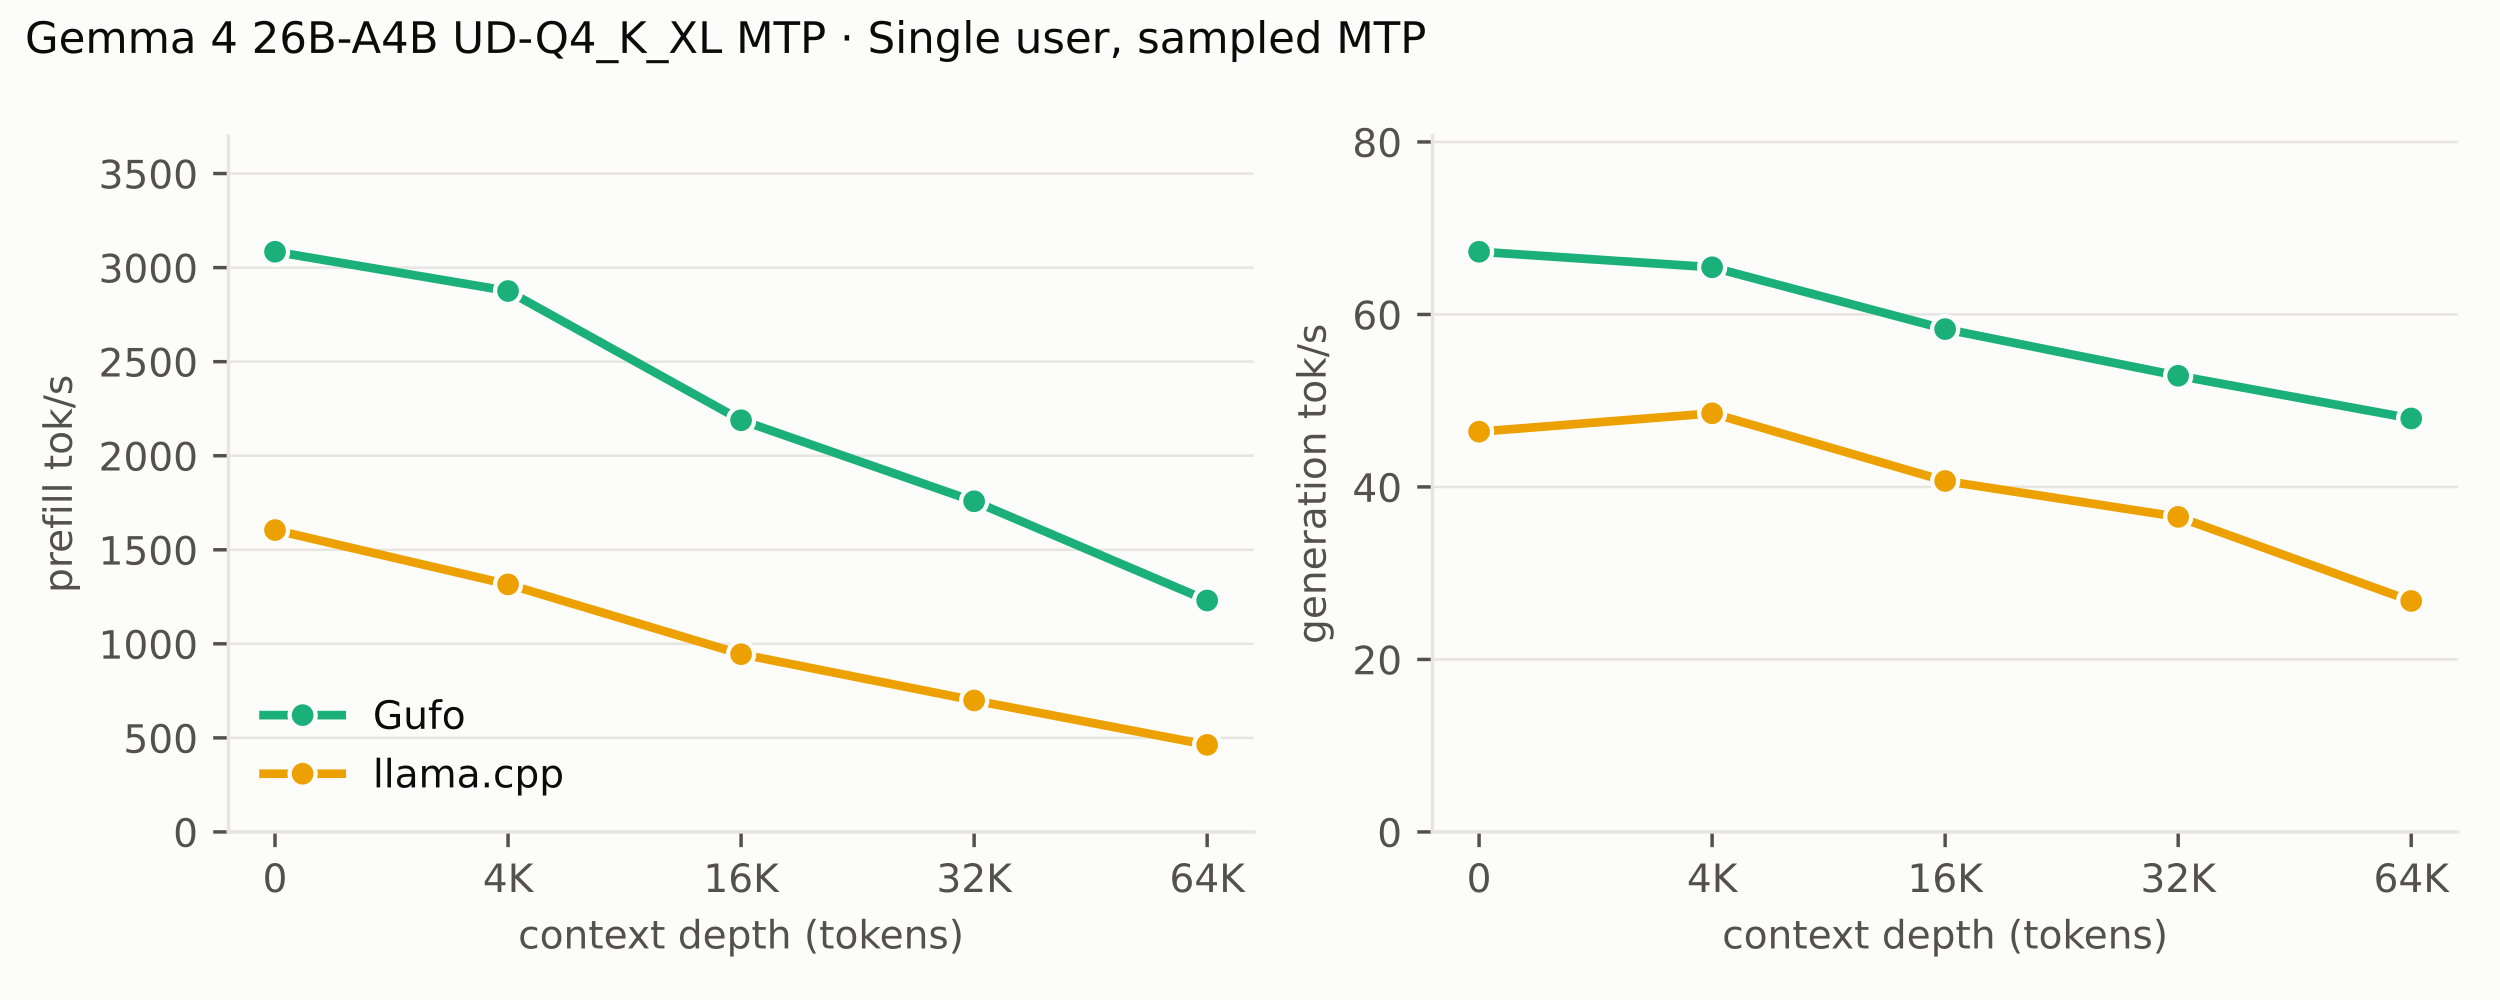
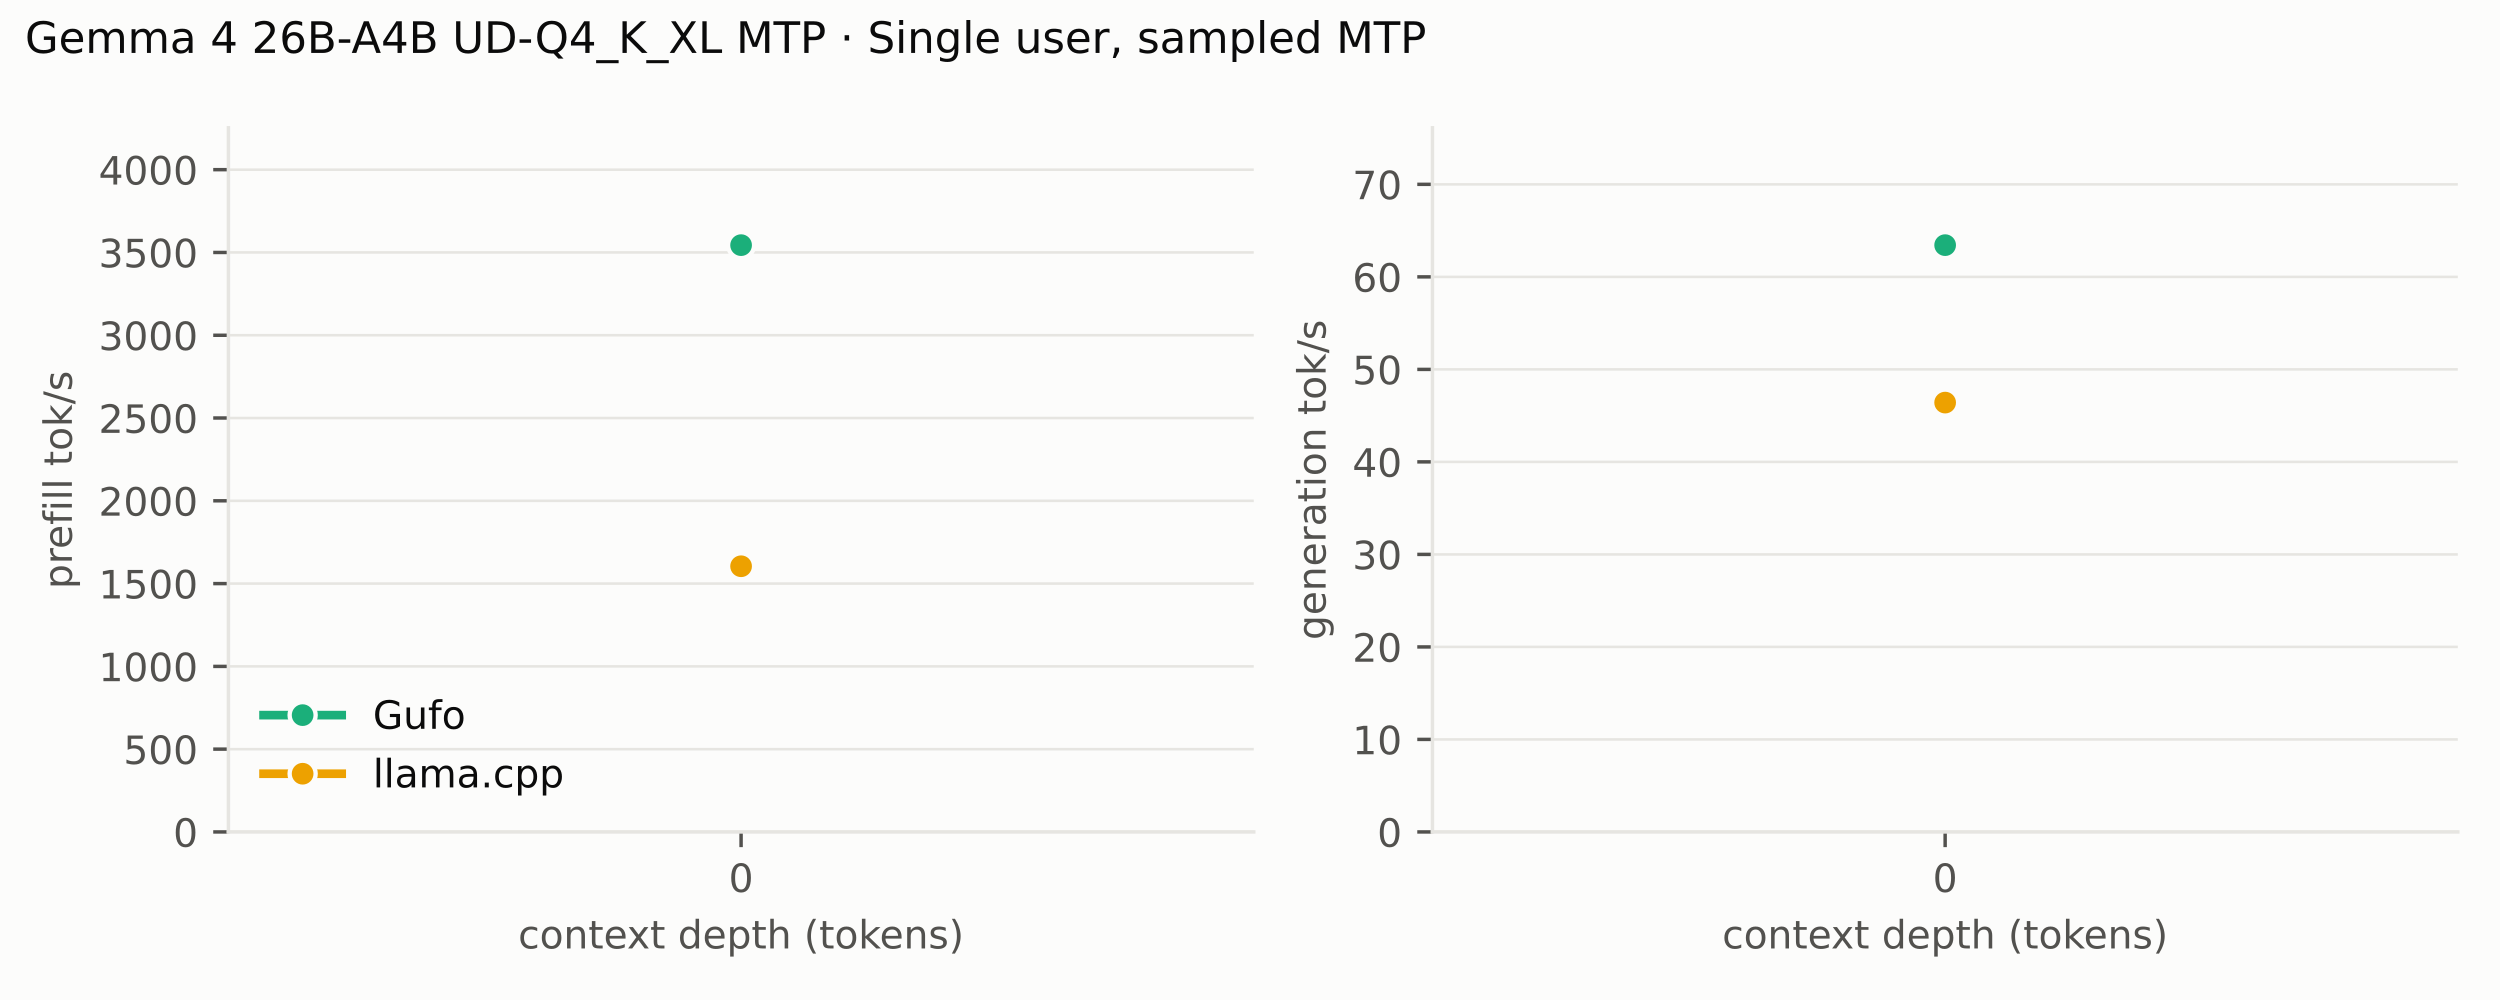
<svg xmlns="http://www.w3.org/2000/svg" xmlns:xlink="http://www.w3.org/1999/xlink" width="576pt" height="230.4pt" viewBox="0 0 576 230.4" version="1.1">
  <defs>
    <style type="text/css">*{stroke-linejoin: round; stroke-linecap: butt}</style>
  </defs>
  <g id="figure_1">
    <g id="patch_1">
      <path d="M 0 230.4 L 576 230.4 L 576 0 L 0 0 z " style="fill: #fcfcfb" />
    </g>
    <g id="axes_1">
      <g id="patch_2">
-         <path d="M 52.626 191.679 L 288.866 191.679 L 288.866 31.269 L 52.626 31.269 z " style="fill: #fcfcfb" />
+         <path d="M 52.626 191.679 L 288.866 191.679 L 288.866 29.441 L 52.626 29.441 z " style="fill: #fcfcfb" />
      </g>
      <g id="matplotlib.axis_1">
        <g id="xtick_1">
          <g id="line2d_1">
            <defs>
              <path id="m1ebf051f68" d="M 0 0 L 0 3.5 " style="stroke: #52514e; stroke-width: 0.8" />
            </defs>
            <g>
-               <use xlink:href="#m1ebf051f68" x="63.364" y="191.679" style="fill: #52514e; stroke: #52514e; stroke-width: 0.8" />
+               <use xlink:href="#m1ebf051f68" x="170.746" y="191.679" style="fill: #52514e; stroke: #52514e; stroke-width: 0.8" />
            </g>
          </g>
          <g id="text_1">
-             <text style="font-size: 9px; font-family: 'DejaVu Sans', 'Bitstream Vera Sans', 'Computer Modern Sans Serif', 'Lucida Grande', 'Verdana', 'Geneva', 'Lucid', 'Arial', 'Helvetica', 'Avant Garde', sans-serif; text-anchor: middle; fill: #52514e" x="63.364" y="205.517" transform="rotate(-0 63.36391 205.5172)">0</text>
-           </g>
-         </g>
-         <g id="xtick_2">
-           <g id="line2d_2">
-             <g>
-               <use xlink:href="#m1ebf051f68" x="117.055" y="191.679" style="fill: #52514e; stroke: #52514e; stroke-width: 0.8" />
-             </g>
-           </g>
-           <g id="text_2">
-             <text style="font-size: 9px; font-family: 'DejaVu Sans', 'Bitstream Vera Sans', 'Computer Modern Sans Serif', 'Lucida Grande', 'Verdana', 'Geneva', 'Lucid', 'Arial', 'Helvetica', 'Avant Garde', sans-serif; text-anchor: middle; fill: #52514e" x="117.055" y="205.517" transform="rotate(-0 117.0549 205.5172)">4K</text>
-           </g>
-         </g>
-         <g id="xtick_3">
-           <g id="line2d_3">
-             <g>
-               <use xlink:href="#m1ebf051f68" x="170.746" y="191.679" style="fill: #52514e; stroke: #52514e; stroke-width: 0.8" />
-             </g>
-           </g>
-           <g id="text_3">
-             <text style="font-size: 9px; font-family: 'DejaVu Sans', 'Bitstream Vera Sans', 'Computer Modern Sans Serif', 'Lucida Grande', 'Verdana', 'Geneva', 'Lucid', 'Arial', 'Helvetica', 'Avant Garde', sans-serif; text-anchor: middle; fill: #52514e" x="170.746" y="205.517" transform="rotate(-0 170.746 205.5172)">16K</text>
-           </g>
-         </g>
-         <g id="xtick_4">
-           <g id="line2d_4">
-             <g>
-               <use xlink:href="#m1ebf051f68" x="224.437" y="191.679" style="fill: #52514e; stroke: #52514e; stroke-width: 0.8" />
-             </g>
-           </g>
-           <g id="text_4">
-             <text style="font-size: 9px; font-family: 'DejaVu Sans', 'Bitstream Vera Sans', 'Computer Modern Sans Serif', 'Lucida Grande', 'Verdana', 'Geneva', 'Lucid', 'Arial', 'Helvetica', 'Avant Garde', sans-serif; text-anchor: middle; fill: #52514e" x="224.437" y="205.517" transform="rotate(-0 224.437 205.5172)">32K</text>
-           </g>
-         </g>
-         <g id="xtick_5">
-           <g id="line2d_5">
-             <g>
-               <use xlink:href="#m1ebf051f68" x="278.128" y="191.679" style="fill: #52514e; stroke: #52514e; stroke-width: 0.8" />
-             </g>
-           </g>
-           <g id="text_5">
-             <text style="font-size: 9px; font-family: 'DejaVu Sans', 'Bitstream Vera Sans', 'Computer Modern Sans Serif', 'Lucida Grande', 'Verdana', 'Geneva', 'Lucid', 'Arial', 'Helvetica', 'Avant Garde', sans-serif; text-anchor: middle; fill: #52514e" x="278.128" y="205.517" transform="rotate(-0 278.128 205.5172)">64K</text>
-           </g>
-         </g>
-         <g id="text_6">
+             <text style="font-size: 9px; font-family: 'DejaVu Sans', 'Bitstream Vera Sans', 'Computer Modern Sans Serif', 'Lucida Grande', 'Verdana', 'Geneva', 'Lucid', 'Arial', 'Helvetica', 'Avant Garde', sans-serif; text-anchor: middle; fill: #52514e" x="170.746" y="205.517" transform="rotate(-0 170.746 205.5172)">0</text>
+           </g>
+         </g>
+         <g id="text_2">
          <text style="font-size: 9px; font-family: 'DejaVu Sans', 'Bitstream Vera Sans', 'Computer Modern Sans Serif', 'Lucida Grande', 'Verdana', 'Geneva', 'Lucid', 'Arial', 'Helvetica', 'Avant Garde', sans-serif; text-anchor: middle; fill: #52514e" x="170.746" y="218.518" transform="rotate(-0 170.746 218.5179)">context depth (tokens)</text>
        </g>
      </g>
      <g id="matplotlib.axis_2">
        <g id="ytick_1">
-           <g id="line2d_6">
-             <path d="M 52.626 191.679 L 288.866 191.679 " clip-path="url(#p5202da2e14)" style="fill: none; stroke: #e6e5e1; stroke-width: 0.6; stroke-linecap: square" />
-           </g>
-           <g id="line2d_7">
+           <g id="line2d_2">
+             <path d="M 52.626 191.679 L 288.866 191.679 " clip-path="url(#p5ad26d2b27)" style="fill: none; stroke: #e6e5e1; stroke-width: 0.6; stroke-linecap: square" />
+           </g>
+           <g id="line2d_3">
            <defs>
              <path id="m680e5b1e24" d="M 0 0 L -3.5 0 " style="stroke: #52514e; stroke-width: 0.8" />
            </defs>
            <g>
              <use xlink:href="#m680e5b1e24" x="52.626" y="191.679" style="fill: #52514e; stroke: #52514e; stroke-width: 0.8" />
            </g>
          </g>
+           <g id="text_3">
+             <text style="font-size: 9px; font-family: 'DejaVu Sans', 'Bitstream Vera Sans', 'Computer Modern Sans Serif', 'Lucida Grande', 'Verdana', 'Geneva', 'Lucid', 'Arial', 'Helvetica', 'Avant Garde', sans-serif; text-anchor: end; fill: #52514e" x="45.626" y="195.098" transform="rotate(-0 45.6257 195.0982)">0</text>
+           </g>
+         </g>
+         <g id="ytick_2">
+           <g id="line2d_4">
+             <path d="M 52.626 172.606 L 288.866 172.606 " clip-path="url(#p5ad26d2b27)" style="fill: none; stroke: #e6e5e1; stroke-width: 0.6; stroke-linecap: square" />
+           </g>
+           <g id="line2d_5">
+             <g>
+               <use xlink:href="#m680e5b1e24" x="52.626" y="172.606" style="fill: #52514e; stroke: #52514e; stroke-width: 0.8" />
+             </g>
+           </g>
+           <g id="text_4">
+             <text style="font-size: 9px; font-family: 'DejaVu Sans', 'Bitstream Vera Sans', 'Computer Modern Sans Serif', 'Lucida Grande', 'Verdana', 'Geneva', 'Lucid', 'Arial', 'Helvetica', 'Avant Garde', sans-serif; text-anchor: end; fill: #52514e" x="45.626" y="176.025" transform="rotate(-0 45.6257 176.0251)">500</text>
+           </g>
+         </g>
+         <g id="ytick_3">
+           <g id="line2d_6">
+             <path d="M 52.626 153.533 L 288.866 153.533 " clip-path="url(#p5ad26d2b27)" style="fill: none; stroke: #e6e5e1; stroke-width: 0.6; stroke-linecap: square" />
+           </g>
+           <g id="line2d_7">
+             <g>
+               <use xlink:href="#m680e5b1e24" x="52.626" y="153.533" style="fill: #52514e; stroke: #52514e; stroke-width: 0.8" />
+             </g>
+           </g>
+           <g id="text_5">
+             <text style="font-size: 9px; font-family: 'DejaVu Sans', 'Bitstream Vera Sans', 'Computer Modern Sans Serif', 'Lucida Grande', 'Verdana', 'Geneva', 'Lucid', 'Arial', 'Helvetica', 'Avant Garde', sans-serif; text-anchor: end; fill: #52514e" x="45.626" y="156.952" transform="rotate(-0 45.6257 156.9519)">1000</text>
+           </g>
+         </g>
+         <g id="ytick_4">
+           <g id="line2d_8">
+             <path d="M 52.626 134.46 L 288.866 134.46 " clip-path="url(#p5ad26d2b27)" style="fill: none; stroke: #e6e5e1; stroke-width: 0.6; stroke-linecap: square" />
+           </g>
+           <g id="line2d_9">
+             <g>
+               <use xlink:href="#m680e5b1e24" x="52.626" y="134.46" style="fill: #52514e; stroke: #52514e; stroke-width: 0.8" />
+             </g>
+           </g>
+           <g id="text_6">
+             <text style="font-size: 9px; font-family: 'DejaVu Sans', 'Bitstream Vera Sans', 'Computer Modern Sans Serif', 'Lucida Grande', 'Verdana', 'Geneva', 'Lucid', 'Arial', 'Helvetica', 'Avant Garde', sans-serif; text-anchor: end; fill: #52514e" x="45.626" y="137.879" transform="rotate(-0 45.6257 137.8787)">1500</text>
+           </g>
+         </g>
+         <g id="ytick_5">
+           <g id="line2d_10">
+             <path d="M 52.626 115.387 L 288.866 115.387 " clip-path="url(#p5ad26d2b27)" style="fill: none; stroke: #e6e5e1; stroke-width: 0.6; stroke-linecap: square" />
+           </g>
+           <g id="line2d_11">
+             <g>
+               <use xlink:href="#m680e5b1e24" x="52.626" y="115.387" style="fill: #52514e; stroke: #52514e; stroke-width: 0.8" />
+             </g>
+           </g>
          <g id="text_7">
-             <text style="font-size: 9px; font-family: 'DejaVu Sans', 'Bitstream Vera Sans', 'Computer Modern Sans Serif', 'Lucida Grande', 'Verdana', 'Geneva', 'Lucid', 'Arial', 'Helvetica', 'Avant Garde', sans-serif; text-anchor: end; fill: #52514e" x="45.626" y="195.098" transform="rotate(-0 45.6257 195.0982)">0</text>
-           </g>
-         </g>
-         <g id="ytick_2">
-           <g id="line2d_8">
-             <path d="M 52.626 170.009 L 288.866 170.009 " clip-path="url(#p5202da2e14)" style="fill: none; stroke: #e6e5e1; stroke-width: 0.6; stroke-linecap: square" />
-           </g>
-           <g id="line2d_9">
-             <g>
-               <use xlink:href="#m680e5b1e24" x="52.626" y="170.009" style="fill: #52514e; stroke: #52514e; stroke-width: 0.8" />
+             <text style="font-size: 9px; font-family: 'DejaVu Sans', 'Bitstream Vera Sans', 'Computer Modern Sans Serif', 'Lucida Grande', 'Verdana', 'Geneva', 'Lucid', 'Arial', 'Helvetica', 'Avant Garde', sans-serif; text-anchor: end; fill: #52514e" x="45.626" y="118.805" transform="rotate(-0 45.6257 118.8055)">2000</text>
+           </g>
+         </g>
+         <g id="ytick_6">
+           <g id="line2d_12">
+             <path d="M 52.626 96.313 L 288.866 96.313 " clip-path="url(#p5ad26d2b27)" style="fill: none; stroke: #e6e5e1; stroke-width: 0.6; stroke-linecap: square" />
+           </g>
+           <g id="line2d_13">
+             <g>
+               <use xlink:href="#m680e5b1e24" x="52.626" y="96.313" style="fill: #52514e; stroke: #52514e; stroke-width: 0.8" />
            </g>
          </g>
          <g id="text_8">
-             <text style="font-size: 9px; font-family: 'DejaVu Sans', 'Bitstream Vera Sans', 'Computer Modern Sans Serif', 'Lucida Grande', 'Verdana', 'Geneva', 'Lucid', 'Arial', 'Helvetica', 'Avant Garde', sans-serif; text-anchor: end; fill: #52514e" x="45.626" y="173.428" transform="rotate(-0 45.6257 173.4276)">500</text>
-           </g>
-         </g>
-         <g id="ytick_3">
-           <g id="line2d_10">
-             <path d="M 52.626 148.338 L 288.866 148.338 " clip-path="url(#p5202da2e14)" style="fill: none; stroke: #e6e5e1; stroke-width: 0.6; stroke-linecap: square" />
-           </g>
-           <g id="line2d_11">
-             <g>
-               <use xlink:href="#m680e5b1e24" x="52.626" y="148.338" style="fill: #52514e; stroke: #52514e; stroke-width: 0.8" />
+             <text style="font-size: 9px; font-family: 'DejaVu Sans', 'Bitstream Vera Sans', 'Computer Modern Sans Serif', 'Lucida Grande', 'Verdana', 'Geneva', 'Lucid', 'Arial', 'Helvetica', 'Avant Garde', sans-serif; text-anchor: end; fill: #52514e" x="45.626" y="99.732" transform="rotate(-0 45.6257 99.7323)">2500</text>
+           </g>
+         </g>
+         <g id="ytick_7">
+           <g id="line2d_14">
+             <path d="M 52.626 77.24 L 288.866 77.24 " clip-path="url(#p5ad26d2b27)" style="fill: none; stroke: #e6e5e1; stroke-width: 0.6; stroke-linecap: square" />
+           </g>
+           <g id="line2d_15">
+             <g>
+               <use xlink:href="#m680e5b1e24" x="52.626" y="77.24" style="fill: #52514e; stroke: #52514e; stroke-width: 0.8" />
            </g>
          </g>
          <g id="text_9">
-             <text style="font-size: 9px; font-family: 'DejaVu Sans', 'Bitstream Vera Sans', 'Computer Modern Sans Serif', 'Lucida Grande', 'Verdana', 'Geneva', 'Lucid', 'Arial', 'Helvetica', 'Avant Garde', sans-serif; text-anchor: end; fill: #52514e" x="45.626" y="151.757" transform="rotate(-0 45.6257 151.7569)">1000</text>
-           </g>
-         </g>
-         <g id="ytick_4">
-           <g id="line2d_12">
-             <path d="M 52.626 126.667 L 288.866 126.667 " clip-path="url(#p5202da2e14)" style="fill: none; stroke: #e6e5e1; stroke-width: 0.6; stroke-linecap: square" />
-           </g>
-           <g id="line2d_13">
-             <g>
-               <use xlink:href="#m680e5b1e24" x="52.626" y="126.667" style="fill: #52514e; stroke: #52514e; stroke-width: 0.8" />
+             <text style="font-size: 9px; font-family: 'DejaVu Sans', 'Bitstream Vera Sans', 'Computer Modern Sans Serif', 'Lucida Grande', 'Verdana', 'Geneva', 'Lucid', 'Arial', 'Helvetica', 'Avant Garde', sans-serif; text-anchor: end; fill: #52514e" x="45.626" y="80.659" transform="rotate(-0 45.6257 80.65912)">3000</text>
+           </g>
+         </g>
+         <g id="ytick_8">
+           <g id="line2d_16">
+             <path d="M 52.626 58.167 L 288.866 58.167 " clip-path="url(#p5ad26d2b27)" style="fill: none; stroke: #e6e5e1; stroke-width: 0.6; stroke-linecap: square" />
+           </g>
+           <g id="line2d_17">
+             <g>
+               <use xlink:href="#m680e5b1e24" x="52.626" y="58.167" style="fill: #52514e; stroke: #52514e; stroke-width: 0.8" />
            </g>
          </g>
          <g id="text_10">
-             <text style="font-size: 9px; font-family: 'DejaVu Sans', 'Bitstream Vera Sans', 'Computer Modern Sans Serif', 'Lucida Grande', 'Verdana', 'Geneva', 'Lucid', 'Arial', 'Helvetica', 'Avant Garde', sans-serif; text-anchor: end; fill: #52514e" x="45.626" y="130.086" transform="rotate(-0 45.6257 130.0862)">1500</text>
-           </g>
-         </g>
-         <g id="ytick_5">
-           <g id="line2d_14">
-             <path d="M 52.626 104.997 L 288.866 104.997 " clip-path="url(#p5202da2e14)" style="fill: none; stroke: #e6e5e1; stroke-width: 0.6; stroke-linecap: square" />
-           </g>
-           <g id="line2d_15">
-             <g>
-               <use xlink:href="#m680e5b1e24" x="52.626" y="104.997" style="fill: #52514e; stroke: #52514e; stroke-width: 0.8" />
+             <text style="font-size: 9px; font-family: 'DejaVu Sans', 'Bitstream Vera Sans', 'Computer Modern Sans Serif', 'Lucida Grande', 'Verdana', 'Geneva', 'Lucid', 'Arial', 'Helvetica', 'Avant Garde', sans-serif; text-anchor: end; fill: #52514e" x="45.626" y="61.586" transform="rotate(-0 45.6257 61.58593)">3500</text>
+           </g>
+         </g>
+         <g id="ytick_9">
+           <g id="line2d_18">
+             <path d="M 52.626 39.094 L 288.866 39.094 " clip-path="url(#p5ad26d2b27)" style="fill: none; stroke: #e6e5e1; stroke-width: 0.6; stroke-linecap: square" />
+           </g>
+           <g id="line2d_19">
+             <g>
+               <use xlink:href="#m680e5b1e24" x="52.626" y="39.094" style="fill: #52514e; stroke: #52514e; stroke-width: 0.8" />
            </g>
          </g>
          <g id="text_11">
-             <text style="font-size: 9px; font-family: 'DejaVu Sans', 'Bitstream Vera Sans', 'Computer Modern Sans Serif', 'Lucida Grande', 'Verdana', 'Geneva', 'Lucid', 'Arial', 'Helvetica', 'Avant Garde', sans-serif; text-anchor: end; fill: #52514e" x="45.626" y="108.416" transform="rotate(-0 45.6257 108.4155)">2000</text>
-           </g>
-         </g>
-         <g id="ytick_6">
-           <g id="line2d_16">
-             <path d="M 52.626 83.326 L 288.866 83.326 " clip-path="url(#p5202da2e14)" style="fill: none; stroke: #e6e5e1; stroke-width: 0.6; stroke-linecap: square" />
-           </g>
-           <g id="line2d_17">
-             <g>
-               <use xlink:href="#m680e5b1e24" x="52.626" y="83.326" style="fill: #52514e; stroke: #52514e; stroke-width: 0.8" />
-             </g>
-           </g>
-           <g id="text_12">
-             <text style="font-size: 9px; font-family: 'DejaVu Sans', 'Bitstream Vera Sans', 'Computer Modern Sans Serif', 'Lucida Grande', 'Verdana', 'Geneva', 'Lucid', 'Arial', 'Helvetica', 'Avant Garde', sans-serif; text-anchor: end; fill: #52514e" x="45.626" y="86.745" transform="rotate(-0 45.6257 86.74484)">2500</text>
-           </g>
-         </g>
-         <g id="ytick_7">
-           <g id="line2d_18">
-             <path d="M 52.626 61.655 L 288.866 61.655 " clip-path="url(#p5202da2e14)" style="fill: none; stroke: #e6e5e1; stroke-width: 0.6; stroke-linecap: square" />
-           </g>
-           <g id="line2d_19">
-             <g>
-               <use xlink:href="#m680e5b1e24" x="52.626" y="61.655" style="fill: #52514e; stroke: #52514e; stroke-width: 0.8" />
-             </g>
-           </g>
-           <g id="text_13">
-             <text style="font-size: 9px; font-family: 'DejaVu Sans', 'Bitstream Vera Sans', 'Computer Modern Sans Serif', 'Lucida Grande', 'Verdana', 'Geneva', 'Lucid', 'Arial', 'Helvetica', 'Avant Garde', sans-serif; text-anchor: end; fill: #52514e" x="45.626" y="65.074" transform="rotate(-0 45.6257 65.07416)">3000</text>
-           </g>
-         </g>
-         <g id="ytick_8">
-           <g id="line2d_20">
-             <path d="M 52.626 39.985 L 288.866 39.985 " clip-path="url(#p5202da2e14)" style="fill: none; stroke: #e6e5e1; stroke-width: 0.6; stroke-linecap: square" />
-           </g>
-           <g id="line2d_21">
-             <g>
-               <use xlink:href="#m680e5b1e24" x="52.626" y="39.985" style="fill: #52514e; stroke: #52514e; stroke-width: 0.8" />
-             </g>
-           </g>
-           <g id="text_14">
-             <text style="font-size: 9px; font-family: 'DejaVu Sans', 'Bitstream Vera Sans', 'Computer Modern Sans Serif', 'Lucida Grande', 'Verdana', 'Geneva', 'Lucid', 'Arial', 'Helvetica', 'Avant Garde', sans-serif; text-anchor: end; fill: #52514e" x="45.626" y="43.403" transform="rotate(-0 45.6257 43.40348)">3500</text>
-           </g>
-         </g>
-         <g id="text_15">
-           <text style="font-size: 9px; font-family: 'DejaVu Sans', 'Bitstream Vera Sans', 'Computer Modern Sans Serif', 'Lucida Grande', 'Verdana', 'Geneva', 'Lucid', 'Arial', 'Helvetica', 'Avant Garde', sans-serif; text-anchor: middle; fill: #52514e" x="16.559" y="111.474" transform="rotate(-90 16.55859 111.4739)">prefill tok/s</text>
-         </g>
-       </g>
-       <g id="line2d_22">
-         <path d="M 63.364 58.004 L 117.055 67.049 L 170.746 96.826 L 224.437 115.495 L 278.128 138.353 " clip-path="url(#p5202da2e14)" style="fill: none; stroke: #1baf7a; stroke-width: 2; stroke-linecap: square" />
+             <text style="font-size: 9px; font-family: 'DejaVu Sans', 'Bitstream Vera Sans', 'Computer Modern Sans Serif', 'Lucida Grande', 'Verdana', 'Geneva', 'Lucid', 'Arial', 'Helvetica', 'Avant Garde', sans-serif; text-anchor: end; fill: #52514e" x="45.626" y="42.513" transform="rotate(-0 45.6257 42.51274)">4000</text>
+           </g>
+         </g>
+         <g id="text_12">
+           <text style="font-size: 9px; font-family: 'DejaVu Sans', 'Bitstream Vera Sans', 'Computer Modern Sans Serif', 'Lucida Grande', 'Verdana', 'Geneva', 'Lucid', 'Arial', 'Helvetica', 'Avant Garde', sans-serif; text-anchor: middle; fill: #52514e" x="16.559" y="110.56" transform="rotate(-90 16.55859 110.56)">prefill tok/s</text>
+         </g>
+       </g>
+       <g id="line2d_20">
+         <path d="M 170.746 56.481 " clip-path="url(#p5ad26d2b27)" style="fill: none; stroke: #1baf7a; stroke-width: 2; stroke-linecap: square" />
        <defs>
          <path id="m52f97da8ad" d="M 0 3 C 0.796 3 1.559 2.684 2.121 2.121 C 2.684 1.559 3 0.796 3 0 C 3 -0.796 2.684 -1.559 2.121 -2.121 C 1.559 -2.684 0.796 -3 0 -3 C -0.796 -3 -1.559 -2.684 -2.121 -2.121 C -2.684 -1.559 -3 -0.796 -3 0 C -3 0.796 -2.684 1.559 -2.121 2.121 C -1.559 2.684 -0.796 3 0 3 z " style="stroke: #fcfcfb" />
        </defs>
-         <g clip-path="url(#p5202da2e14)">
-           <use xlink:href="#m52f97da8ad" x="63.364" y="58.004" style="fill: #1baf7a; stroke: #fcfcfb" />
-           <use xlink:href="#m52f97da8ad" x="117.055" y="67.049" style="fill: #1baf7a; stroke: #fcfcfb" />
-           <use xlink:href="#m52f97da8ad" x="170.746" y="96.826" style="fill: #1baf7a; stroke: #fcfcfb" />
-           <use xlink:href="#m52f97da8ad" x="224.437" y="115.495" style="fill: #1baf7a; stroke: #fcfcfb" />
-           <use xlink:href="#m52f97da8ad" x="278.128" y="138.353" style="fill: #1baf7a; stroke: #fcfcfb" />
-         </g>
-       </g>
-       <g id="line2d_23">
-         <path d="M 63.364 122.129 L 117.055 134.642 L 170.746 150.725 L 224.437 161.382 L 278.128 171.617 " clip-path="url(#p5202da2e14)" style="fill: none; stroke: #eda100; stroke-width: 2; stroke-linecap: square" />
+         <g clip-path="url(#p5ad26d2b27)">
+           <use xlink:href="#m52f97da8ad" x="170.746" y="56.481" style="fill: #1baf7a; stroke: #fcfcfb" />
+         </g>
+       </g>
+       <g id="line2d_21">
+         <path d="M 170.746 130.465 " clip-path="url(#p5ad26d2b27)" style="fill: none; stroke: #eda100; stroke-width: 2; stroke-linecap: square" />
        <defs>
          <path id="mb9ac056d34" d="M 0 3 C 0.796 3 1.559 2.684 2.121 2.121 C 2.684 1.559 3 0.796 3 0 C 3 -0.796 2.684 -1.559 2.121 -2.121 C 1.559 -2.684 0.796 -3 0 -3 C -0.796 -3 -1.559 -2.684 -2.121 -2.121 C -2.684 -1.559 -3 -0.796 -3 0 C -3 0.796 -2.684 1.559 -2.121 2.121 C -1.559 2.684 -0.796 3 0 3 z " style="stroke: #fcfcfb" />
        </defs>
-         <g clip-path="url(#p5202da2e14)">
-           <use xlink:href="#mb9ac056d34" x="63.364" y="122.129" style="fill: #eda100; stroke: #fcfcfb" />
-           <use xlink:href="#mb9ac056d34" x="117.055" y="134.642" style="fill: #eda100; stroke: #fcfcfb" />
-           <use xlink:href="#mb9ac056d34" x="170.746" y="150.725" style="fill: #eda100; stroke: #fcfcfb" />
-           <use xlink:href="#mb9ac056d34" x="224.437" y="161.382" style="fill: #eda100; stroke: #fcfcfb" />
-           <use xlink:href="#mb9ac056d34" x="278.128" y="171.617" style="fill: #eda100; stroke: #fcfcfb" />
+         <g clip-path="url(#p5ad26d2b27)">
+           <use xlink:href="#mb9ac056d34" x="170.746" y="130.465" style="fill: #eda100; stroke: #fcfcfb" />
        </g>
      </g>
      <g id="patch_3">
-         <path d="M 52.626 191.679 L 52.626 31.269 " style="fill: none; stroke: #e6e5e1; stroke-width: 0.8; stroke-linejoin: miter; stroke-linecap: square" />
+         <path d="M 52.626 191.679 L 52.626 29.441 " style="fill: none; stroke: #e6e5e1; stroke-width: 0.8; stroke-linejoin: miter; stroke-linecap: square" />
      </g>
      <g id="patch_4">
        <path d="M 52.626 191.679 L 288.866 191.679 " style="fill: none; stroke: #e6e5e1; stroke-width: 0.8; stroke-linejoin: miter; stroke-linecap: square" />
      </g>
      <g id="legend_1">
-         <g id="line2d_24">
+         <g id="line2d_22">
          <path d="M 60.726 164.766 L 69.726 164.766 L 78.726 164.766 " style="fill: none; stroke: #1baf7a; stroke-width: 2; stroke-linecap: square" />
          <g>
            <use xlink:href="#m52f97da8ad" x="69.726" y="164.766" style="fill: #1baf7a; stroke: #fcfcfb" />
          </g>
        </g>
-         <g id="text_16">
+         <g id="text_13">
          <text style="font-size: 9px; font-family: 'DejaVu Sans', 'Bitstream Vera Sans', 'Computer Modern Sans Serif', 'Lucida Grande', 'Verdana', 'Geneva', 'Lucid', 'Arial', 'Helvetica', 'Avant Garde', sans-serif; text-anchor: start; fill: #0b0b0b" x="85.926" y="167.916" transform="rotate(-0 85.9257 167.9165)">Gufo</text>
        </g>
-         <g id="line2d_25">
+         <g id="line2d_23">
          <path d="M 60.726 178.267 L 69.726 178.267 L 78.726 178.267 " style="fill: none; stroke: #eda100; stroke-width: 2; stroke-linecap: square" />
          <g>
            <use xlink:href="#mb9ac056d34" x="69.726" y="178.267" style="fill: #eda100; stroke: #fcfcfb" />
          </g>
        </g>
-         <g id="text_17">
+         <g id="text_14">
          <text style="font-size: 9px; font-family: 'DejaVu Sans', 'Bitstream Vera Sans', 'Computer Modern Sans Serif', 'Lucida Grande', 'Verdana', 'Geneva', 'Lucid', 'Arial', 'Helvetica', 'Avant Garde', sans-serif; text-anchor: start; fill: #0b0b0b" x="85.926" y="181.417" transform="rotate(-0 85.9257 181.4172)">llama.cpp</text>
        </g>
      </g>
    </g>
    <g id="axes_2">
      <g id="patch_5">
-         <path d="M 330.039 191.679 L 566.28 191.679 L 566.28 31.269 L 330.039 31.269 z " style="fill: #fcfcfb" />
+         <path d="M 330.039 191.679 L 566.28 191.679 L 566.28 29.441 L 330.039 29.441 z " style="fill: #fcfcfb" />
      </g>
      <g id="matplotlib.axis_3">
-         <g id="xtick_6">
+         <g id="xtick_2">
+           <g id="line2d_24">
+             <g>
+               <use xlink:href="#m1ebf051f68" x="448.16" y="191.679" style="fill: #52514e; stroke: #52514e; stroke-width: 0.8" />
+             </g>
+           </g>
+           <g id="text_15">
+             <text style="font-size: 9px; font-family: 'DejaVu Sans', 'Bitstream Vera Sans', 'Computer Modern Sans Serif', 'Lucida Grande', 'Verdana', 'Geneva', 'Lucid', 'Arial', 'Helvetica', 'Avant Garde', sans-serif; text-anchor: middle; fill: #52514e" x="448.16" y="205.517" transform="rotate(-0 448.1597 205.5172)">0</text>
+           </g>
+         </g>
+         <g id="text_16">
+           <text style="font-size: 9px; font-family: 'DejaVu Sans', 'Bitstream Vera Sans', 'Computer Modern Sans Serif', 'Lucida Grande', 'Verdana', 'Geneva', 'Lucid', 'Arial', 'Helvetica', 'Avant Garde', sans-serif; text-anchor: middle; fill: #52514e" x="448.16" y="218.518" transform="rotate(-0 448.1597 218.5179)">context depth (tokens)</text>
+         </g>
+       </g>
+       <g id="matplotlib.axis_4">
+         <g id="ytick_10">
+           <g id="line2d_25">
+             <path d="M 330.039 191.679 L 566.28 191.679 " clip-path="url(#p4da6e5b595)" style="fill: none; stroke: #e6e5e1; stroke-width: 0.6; stroke-linecap: square" />
+           </g>
          <g id="line2d_26">
            <g>
-               <use xlink:href="#m1ebf051f68" x="340.778" y="191.679" style="fill: #52514e; stroke: #52514e; stroke-width: 0.8" />
+               <use xlink:href="#m680e5b1e24" x="330.039" y="191.679" style="fill: #52514e; stroke: #52514e; stroke-width: 0.8" />
+             </g>
+           </g>
+           <g id="text_17">
+             <text style="font-size: 9px; font-family: 'DejaVu Sans', 'Bitstream Vera Sans', 'Computer Modern Sans Serif', 'Lucida Grande', 'Verdana', 'Geneva', 'Lucid', 'Arial', 'Helvetica', 'Avant Garde', sans-serif; text-anchor: end; fill: #52514e" x="323.039" y="195.098" transform="rotate(-0 323.0395 195.0982)">0</text>
+           </g>
+         </g>
+         <g id="ytick_11">
+           <g id="line2d_27">
+             <path d="M 330.039 170.365 L 566.28 170.365 " clip-path="url(#p4da6e5b595)" style="fill: none; stroke: #e6e5e1; stroke-width: 0.6; stroke-linecap: square" />
+           </g>
+           <g id="line2d_28">
+             <g>
+               <use xlink:href="#m680e5b1e24" x="330.039" y="170.365" style="fill: #52514e; stroke: #52514e; stroke-width: 0.8" />
            </g>
          </g>
          <g id="text_18">
-             <text style="font-size: 9px; font-family: 'DejaVu Sans', 'Bitstream Vera Sans', 'Computer Modern Sans Serif', 'Lucida Grande', 'Verdana', 'Geneva', 'Lucid', 'Arial', 'Helvetica', 'Avant Garde', sans-serif; text-anchor: middle; fill: #52514e" x="340.778" y="205.517" transform="rotate(-0 340.7777 205.5172)">0</text>
-           </g>
-         </g>
-         <g id="xtick_7">
-           <g id="line2d_27">
-             <g>
-               <use xlink:href="#m1ebf051f68" x="394.469" y="191.679" style="fill: #52514e; stroke: #52514e; stroke-width: 0.8" />
+             <text style="font-size: 9px; font-family: 'DejaVu Sans', 'Bitstream Vera Sans', 'Computer Modern Sans Serif', 'Lucida Grande', 'Verdana', 'Geneva', 'Lucid', 'Arial', 'Helvetica', 'Avant Garde', sans-serif; text-anchor: end; fill: #52514e" x="323.039" y="173.784" transform="rotate(-0 323.0395 173.7836)">10</text>
+           </g>
+         </g>
+         <g id="ytick_12">
+           <g id="line2d_29">
+             <path d="M 330.039 149.05 L 566.28 149.05 " clip-path="url(#p4da6e5b595)" style="fill: none; stroke: #e6e5e1; stroke-width: 0.6; stroke-linecap: square" />
+           </g>
+           <g id="line2d_30">
+             <g>
+               <use xlink:href="#m680e5b1e24" x="330.039" y="149.05" style="fill: #52514e; stroke: #52514e; stroke-width: 0.8" />
            </g>
          </g>
          <g id="text_19">
-             <text style="font-size: 9px; font-family: 'DejaVu Sans', 'Bitstream Vera Sans', 'Computer Modern Sans Serif', 'Lucida Grande', 'Verdana', 'Geneva', 'Lucid', 'Arial', 'Helvetica', 'Avant Garde', sans-serif; text-anchor: middle; fill: #52514e" x="394.469" y="205.517" transform="rotate(-0 394.4687 205.5172)">4K</text>
-           </g>
-         </g>
-         <g id="xtick_8">
-           <g id="line2d_28">
-             <g>
-               <use xlink:href="#m1ebf051f68" x="448.16" y="191.679" style="fill: #52514e; stroke: #52514e; stroke-width: 0.8" />
+             <text style="font-size: 9px; font-family: 'DejaVu Sans', 'Bitstream Vera Sans', 'Computer Modern Sans Serif', 'Lucida Grande', 'Verdana', 'Geneva', 'Lucid', 'Arial', 'Helvetica', 'Avant Garde', sans-serif; text-anchor: end; fill: #52514e" x="323.039" y="152.469" transform="rotate(-0 323.0395 152.469)">20</text>
+           </g>
+         </g>
+         <g id="ytick_13">
+           <g id="line2d_31">
+             <path d="M 330.039 127.735 L 566.28 127.735 " clip-path="url(#p4da6e5b595)" style="fill: none; stroke: #e6e5e1; stroke-width: 0.6; stroke-linecap: square" />
+           </g>
+           <g id="line2d_32">
+             <g>
+               <use xlink:href="#m680e5b1e24" x="330.039" y="127.735" style="fill: #52514e; stroke: #52514e; stroke-width: 0.8" />
            </g>
          </g>
          <g id="text_20">
-             <text style="font-size: 9px; font-family: 'DejaVu Sans', 'Bitstream Vera Sans', 'Computer Modern Sans Serif', 'Lucida Grande', 'Verdana', 'Geneva', 'Lucid', 'Arial', 'Helvetica', 'Avant Garde', sans-serif; text-anchor: middle; fill: #52514e" x="448.16" y="205.517" transform="rotate(-0 448.1597 205.5172)">16K</text>
-           </g>
-         </g>
-         <g id="xtick_9">
-           <g id="line2d_29">
-             <g>
-               <use xlink:href="#m1ebf051f68" x="501.851" y="191.679" style="fill: #52514e; stroke: #52514e; stroke-width: 0.8" />
+             <text style="font-size: 9px; font-family: 'DejaVu Sans', 'Bitstream Vera Sans', 'Computer Modern Sans Serif', 'Lucida Grande', 'Verdana', 'Geneva', 'Lucid', 'Arial', 'Helvetica', 'Avant Garde', sans-serif; text-anchor: end; fill: #52514e" x="323.039" y="131.154" transform="rotate(-0 323.0395 131.1543)">30</text>
+           </g>
+         </g>
+         <g id="ytick_14">
+           <g id="line2d_33">
+             <path d="M 330.039 106.421 L 566.28 106.421 " clip-path="url(#p4da6e5b595)" style="fill: none; stroke: #e6e5e1; stroke-width: 0.6; stroke-linecap: square" />
+           </g>
+           <g id="line2d_34">
+             <g>
+               <use xlink:href="#m680e5b1e24" x="330.039" y="106.421" style="fill: #52514e; stroke: #52514e; stroke-width: 0.8" />
            </g>
          </g>
          <g id="text_21">
-             <text style="font-size: 9px; font-family: 'DejaVu Sans', 'Bitstream Vera Sans', 'Computer Modern Sans Serif', 'Lucida Grande', 'Verdana', 'Geneva', 'Lucid', 'Arial', 'Helvetica', 'Avant Garde', sans-serif; text-anchor: middle; fill: #52514e" x="501.851" y="205.517" transform="rotate(-0 501.8508 205.5172)">32K</text>
-           </g>
-         </g>
-         <g id="xtick_10">
-           <g id="line2d_30">
-             <g>
-               <use xlink:href="#m1ebf051f68" x="555.542" y="191.679" style="fill: #52514e; stroke: #52514e; stroke-width: 0.8" />
+             <text style="font-size: 9px; font-family: 'DejaVu Sans', 'Bitstream Vera Sans', 'Computer Modern Sans Serif', 'Lucida Grande', 'Verdana', 'Geneva', 'Lucid', 'Arial', 'Helvetica', 'Avant Garde', sans-serif; text-anchor: end; fill: #52514e" x="323.039" y="109.84" transform="rotate(-0 323.0395 109.8397)">40</text>
+           </g>
+         </g>
+         <g id="ytick_15">
+           <g id="line2d_35">
+             <path d="M 330.039 85.106 L 566.28 85.106 " clip-path="url(#p4da6e5b595)" style="fill: none; stroke: #e6e5e1; stroke-width: 0.6; stroke-linecap: square" />
+           </g>
+           <g id="line2d_36">
+             <g>
+               <use xlink:href="#m680e5b1e24" x="330.039" y="85.106" style="fill: #52514e; stroke: #52514e; stroke-width: 0.8" />
            </g>
          </g>
          <g id="text_22">
-             <text style="font-size: 9px; font-family: 'DejaVu Sans', 'Bitstream Vera Sans', 'Computer Modern Sans Serif', 'Lucida Grande', 'Verdana', 'Geneva', 'Lucid', 'Arial', 'Helvetica', 'Avant Garde', sans-serif; text-anchor: middle; fill: #52514e" x="555.542" y="205.517" transform="rotate(-0 555.5418 205.5172)">64K</text>
-           </g>
-         </g>
-         <g id="text_23">
-           <text style="font-size: 9px; font-family: 'DejaVu Sans', 'Bitstream Vera Sans', 'Computer Modern Sans Serif', 'Lucida Grande', 'Verdana', 'Geneva', 'Lucid', 'Arial', 'Helvetica', 'Avant Garde', sans-serif; text-anchor: middle; fill: #52514e" x="448.16" y="218.518" transform="rotate(-0 448.1597 218.5179)">context depth (tokens)</text>
-         </g>
-       </g>
-       <g id="matplotlib.axis_4">
-         <g id="ytick_9">
-           <g id="line2d_31">
-             <path d="M 330.039 191.679 L 566.28 191.679 " clip-path="url(#pcde2a7dbde)" style="fill: none; stroke: #e6e5e1; stroke-width: 0.6; stroke-linecap: square" />
-           </g>
-           <g id="line2d_32">
-             <g>
-               <use xlink:href="#m680e5b1e24" x="330.039" y="191.679" style="fill: #52514e; stroke: #52514e; stroke-width: 0.8" />
+             <text style="font-size: 9px; font-family: 'DejaVu Sans', 'Bitstream Vera Sans', 'Computer Modern Sans Serif', 'Lucida Grande', 'Verdana', 'Geneva', 'Lucid', 'Arial', 'Helvetica', 'Avant Garde', sans-serif; text-anchor: end; fill: #52514e" x="323.039" y="88.525" transform="rotate(-0 323.0395 88.52504)">50</text>
+           </g>
+         </g>
+         <g id="ytick_16">
+           <g id="line2d_37">
+             <path d="M 330.039 63.791 L 566.28 63.791 " clip-path="url(#p4da6e5b595)" style="fill: none; stroke: #e6e5e1; stroke-width: 0.6; stroke-linecap: square" />
+           </g>
+           <g id="line2d_38">
+             <g>
+               <use xlink:href="#m680e5b1e24" x="330.039" y="63.791" style="fill: #52514e; stroke: #52514e; stroke-width: 0.8" />
+             </g>
+           </g>
+           <g id="text_23">
+             <text style="font-size: 9px; font-family: 'DejaVu Sans', 'Bitstream Vera Sans', 'Computer Modern Sans Serif', 'Lucida Grande', 'Verdana', 'Geneva', 'Lucid', 'Arial', 'Helvetica', 'Avant Garde', sans-serif; text-anchor: end; fill: #52514e" x="323.039" y="67.21" transform="rotate(-0 323.0395 67.2104)">60</text>
+           </g>
+         </g>
+         <g id="ytick_17">
+           <g id="line2d_39">
+             <path d="M 330.039 42.477 L 566.28 42.477 " clip-path="url(#p4da6e5b595)" style="fill: none; stroke: #e6e5e1; stroke-width: 0.6; stroke-linecap: square" />
+           </g>
+           <g id="line2d_40">
+             <g>
+               <use xlink:href="#m680e5b1e24" x="330.039" y="42.477" style="fill: #52514e; stroke: #52514e; stroke-width: 0.8" />
            </g>
          </g>
          <g id="text_24">
-             <text style="font-size: 9px; font-family: 'DejaVu Sans', 'Bitstream Vera Sans', 'Computer Modern Sans Serif', 'Lucida Grande', 'Verdana', 'Geneva', 'Lucid', 'Arial', 'Helvetica', 'Avant Garde', sans-serif; text-anchor: end; fill: #52514e" x="323.039" y="195.098" transform="rotate(-0 323.0395 195.0982)">0</text>
-           </g>
-         </g>
-         <g id="ytick_10">
-           <g id="line2d_33">
-             <path d="M 330.039 151.936 L 566.28 151.936 " clip-path="url(#pcde2a7dbde)" style="fill: none; stroke: #e6e5e1; stroke-width: 0.6; stroke-linecap: square" />
-           </g>
-           <g id="line2d_34">
-             <g>
-               <use xlink:href="#m680e5b1e24" x="330.039" y="151.936" style="fill: #52514e; stroke: #52514e; stroke-width: 0.8" />
-             </g>
-           </g>
-           <g id="text_25">
-             <text style="font-size: 9px; font-family: 'DejaVu Sans', 'Bitstream Vera Sans', 'Computer Modern Sans Serif', 'Lucida Grande', 'Verdana', 'Geneva', 'Lucid', 'Arial', 'Helvetica', 'Avant Garde', sans-serif; text-anchor: end; fill: #52514e" x="323.039" y="155.355" transform="rotate(-0 323.0395 155.3552)">20</text>
-           </g>
-         </g>
-         <g id="ytick_11">
-           <g id="line2d_35">
-             <path d="M 330.039 112.193 L 566.28 112.193 " clip-path="url(#pcde2a7dbde)" style="fill: none; stroke: #e6e5e1; stroke-width: 0.6; stroke-linecap: square" />
-           </g>
-           <g id="line2d_36">
-             <g>
-               <use xlink:href="#m680e5b1e24" x="330.039" y="112.193" style="fill: #52514e; stroke: #52514e; stroke-width: 0.8" />
-             </g>
-           </g>
-           <g id="text_26">
-             <text style="font-size: 9px; font-family: 'DejaVu Sans', 'Bitstream Vera Sans', 'Computer Modern Sans Serif', 'Lucida Grande', 'Verdana', 'Geneva', 'Lucid', 'Arial', 'Helvetica', 'Avant Garde', sans-serif; text-anchor: end; fill: #52514e" x="323.039" y="115.612" transform="rotate(-0 323.0395 115.6122)">40</text>
-           </g>
-         </g>
-         <g id="ytick_12">
-           <g id="line2d_37">
-             <path d="M 330.039 72.45 L 566.28 72.45 " clip-path="url(#pcde2a7dbde)" style="fill: none; stroke: #e6e5e1; stroke-width: 0.6; stroke-linecap: square" />
-           </g>
-           <g id="line2d_38">
-             <g>
-               <use xlink:href="#m680e5b1e24" x="330.039" y="72.45" style="fill: #52514e; stroke: #52514e; stroke-width: 0.8" />
-             </g>
-           </g>
-           <g id="text_27">
-             <text style="font-size: 9px; font-family: 'DejaVu Sans', 'Bitstream Vera Sans', 'Computer Modern Sans Serif', 'Lucida Grande', 'Verdana', 'Geneva', 'Lucid', 'Arial', 'Helvetica', 'Avant Garde', sans-serif; text-anchor: end; fill: #52514e" x="323.039" y="75.869" transform="rotate(-0 323.0395 75.86923)">60</text>
-           </g>
-         </g>
-         <g id="ytick_13">
-           <g id="line2d_39">
-             <path d="M 330.039 32.707 L 566.28 32.707 " clip-path="url(#pcde2a7dbde)" style="fill: none; stroke: #e6e5e1; stroke-width: 0.6; stroke-linecap: square" />
-           </g>
-           <g id="line2d_40">
-             <g>
-               <use xlink:href="#m680e5b1e24" x="330.039" y="32.707" style="fill: #52514e; stroke: #52514e; stroke-width: 0.8" />
-             </g>
-           </g>
-           <g id="text_28">
-             <text style="font-size: 9px; font-family: 'DejaVu Sans', 'Bitstream Vera Sans', 'Computer Modern Sans Serif', 'Lucida Grande', 'Verdana', 'Geneva', 'Lucid', 'Arial', 'Helvetica', 'Avant Garde', sans-serif; text-anchor: end; fill: #52514e" x="323.039" y="36.126" transform="rotate(-0 323.0395 36.12623)">80</text>
-           </g>
-         </g>
-         <g id="text_29">
-           <text style="font-size: 9px; font-family: 'DejaVu Sans', 'Bitstream Vera Sans', 'Computer Modern Sans Serif', 'Lucida Grande', 'Verdana', 'Geneva', 'Lucid', 'Arial', 'Helvetica', 'Avant Garde', sans-serif; text-anchor: middle; fill: #52514e" x="305.425" y="111.474" transform="rotate(-90 305.4248 111.4739)">generation tok/s</text>
+             <text style="font-size: 9px; font-family: 'DejaVu Sans', 'Bitstream Vera Sans', 'Computer Modern Sans Serif', 'Lucida Grande', 'Verdana', 'Geneva', 'Lucid', 'Arial', 'Helvetica', 'Avant Garde', sans-serif; text-anchor: end; fill: #52514e" x="323.039" y="45.896" transform="rotate(-0 323.0395 45.89576)">70</text>
+           </g>
+         </g>
+         <g id="text_25">
+           <text style="font-size: 9px; font-family: 'DejaVu Sans', 'Bitstream Vera Sans', 'Computer Modern Sans Serif', 'Lucida Grande', 'Verdana', 'Geneva', 'Lucid', 'Arial', 'Helvetica', 'Avant Garde', sans-serif; text-anchor: middle; fill: #52514e" x="305.425" y="110.56" transform="rotate(-90 305.4248 110.56)">generation tok/s</text>
        </g>
      </g>
      <g id="line2d_41">
-         <path d="M 340.778 58.004 L 394.469 61.581 L 448.16 75.828 L 501.851 86.579 L 555.542 96.415 " clip-path="url(#pcde2a7dbde)" style="fill: none; stroke: #1baf7a; stroke-width: 2; stroke-linecap: square" />
-         <g clip-path="url(#pcde2a7dbde)">
-           <use xlink:href="#m52f97da8ad" x="340.778" y="58.004" style="fill: #1baf7a; stroke: #fcfcfb" />
-           <use xlink:href="#m52f97da8ad" x="394.469" y="61.581" style="fill: #1baf7a; stroke: #fcfcfb" />
-           <use xlink:href="#m52f97da8ad" x="448.16" y="75.828" style="fill: #1baf7a; stroke: #fcfcfb" />
-           <use xlink:href="#m52f97da8ad" x="501.851" y="86.579" style="fill: #1baf7a; stroke: #fcfcfb" />
-           <use xlink:href="#m52f97da8ad" x="555.542" y="96.415" style="fill: #1baf7a; stroke: #fcfcfb" />
+         <path d="M 448.16 56.481 " clip-path="url(#p4da6e5b595)" style="fill: none; stroke: #1baf7a; stroke-width: 2; stroke-linecap: square" />
+         <g clip-path="url(#p4da6e5b595)">
+           <use xlink:href="#m52f97da8ad" x="448.16" y="56.481" style="fill: #1baf7a; stroke: #fcfcfb" />
        </g>
      </g>
      <g id="line2d_42">
-         <path d="M 340.778 99.456 L 394.469 95.223 L 448.16 110.822 L 501.851 119.089 L 555.542 138.463 " clip-path="url(#pcde2a7dbde)" style="fill: none; stroke: #eda100; stroke-width: 2; stroke-linecap: square" />
-         <g clip-path="url(#pcde2a7dbde)">
-           <use xlink:href="#mb9ac056d34" x="340.778" y="99.456" style="fill: #eda100; stroke: #fcfcfb" />
-           <use xlink:href="#mb9ac056d34" x="394.469" y="95.223" style="fill: #eda100; stroke: #fcfcfb" />
-           <use xlink:href="#mb9ac056d34" x="448.16" y="110.822" style="fill: #eda100; stroke: #fcfcfb" />
-           <use xlink:href="#mb9ac056d34" x="501.851" y="119.089" style="fill: #eda100; stroke: #fcfcfb" />
-           <use xlink:href="#mb9ac056d34" x="555.542" y="138.463" style="fill: #eda100; stroke: #fcfcfb" />
+         <path d="M 448.16 92.758 " clip-path="url(#p4da6e5b595)" style="fill: none; stroke: #eda100; stroke-width: 2; stroke-linecap: square" />
+         <g clip-path="url(#p4da6e5b595)">
+           <use xlink:href="#mb9ac056d34" x="448.16" y="92.758" style="fill: #eda100; stroke: #fcfcfb" />
        </g>
      </g>
      <g id="patch_6">
-         <path d="M 330.039 191.679 L 330.039 31.269 " style="fill: none; stroke: #e6e5e1; stroke-width: 0.8; stroke-linejoin: miter; stroke-linecap: square" />
+         <path d="M 330.039 191.679 L 330.039 29.441 " style="fill: none; stroke: #e6e5e1; stroke-width: 0.8; stroke-linejoin: miter; stroke-linecap: square" />
      </g>
      <g id="patch_7">
        <path d="M 330.039 191.679 L 566.28 191.679 " style="fill: none; stroke: #e6e5e1; stroke-width: 0.8; stroke-linejoin: miter; stroke-linecap: square" />
      </g>
    </g>
-     <g id="text_30">
+     <g id="text_26">
      <text style="font-size: 10px; font-family: 'DejaVu Sans', 'Bitstream Vera Sans', 'Computer Modern Sans Serif', 'Lucida Grande', 'Verdana', 'Geneva', 'Lucid', 'Arial', 'Helvetica', 'Avant Garde', sans-serif; text-anchor: start; fill: #0b0b0b" x="5.76" y="12.206" transform="rotate(-0 5.76 12.20644)">Gemma 4 26B-A4B UD-Q4_K_XL MTP · Single user, sampled MTP</text>
    </g>
  </g>
  <defs>
-     <clipPath id="p5202da2e14">
-       <rect x="52.626" y="31.269" width="236.241" height="160.411" />
+     <clipPath id="p5ad26d2b27">
+       <rect x="52.626" y="29.441" width="236.241" height="162.239" />
    </clipPath>
-     <clipPath id="pcde2a7dbde">
-       <rect x="330.039" y="31.269" width="236.241" height="160.411" />
+     <clipPath id="p4da6e5b595">
+       <rect x="330.039" y="29.441" width="236.241" height="162.239" />
    </clipPath>
  </defs>
</svg>
